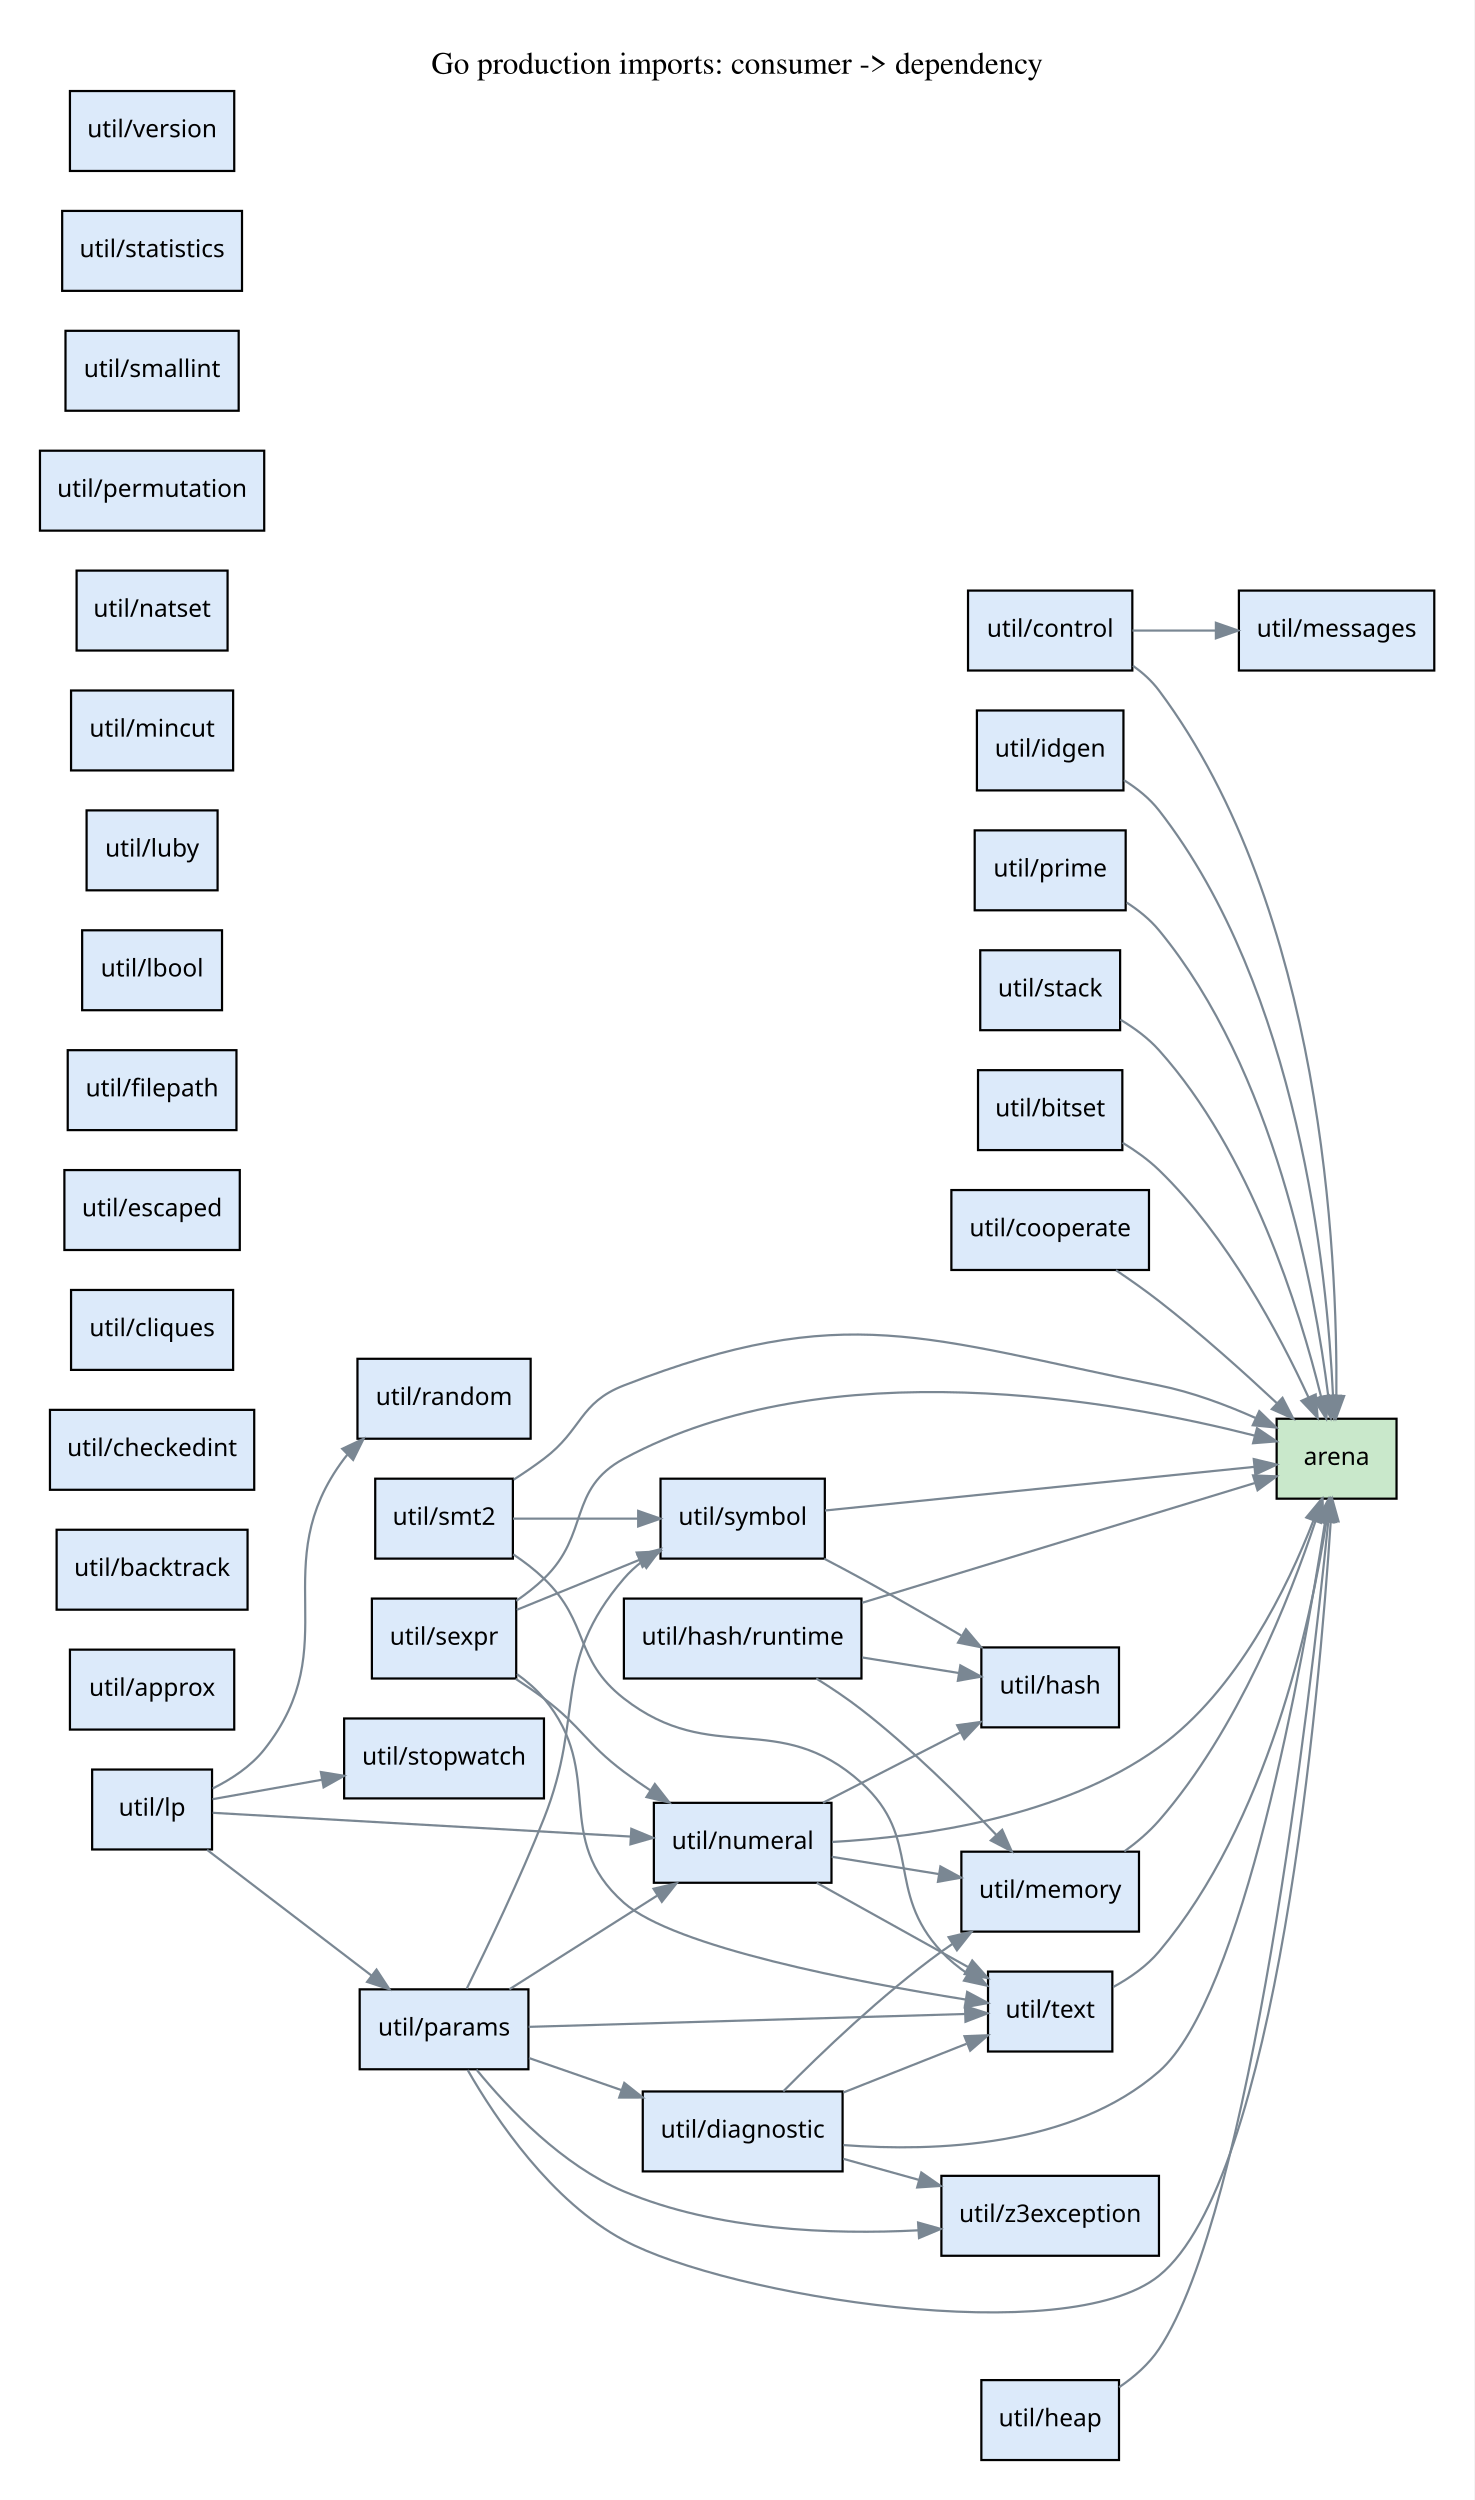
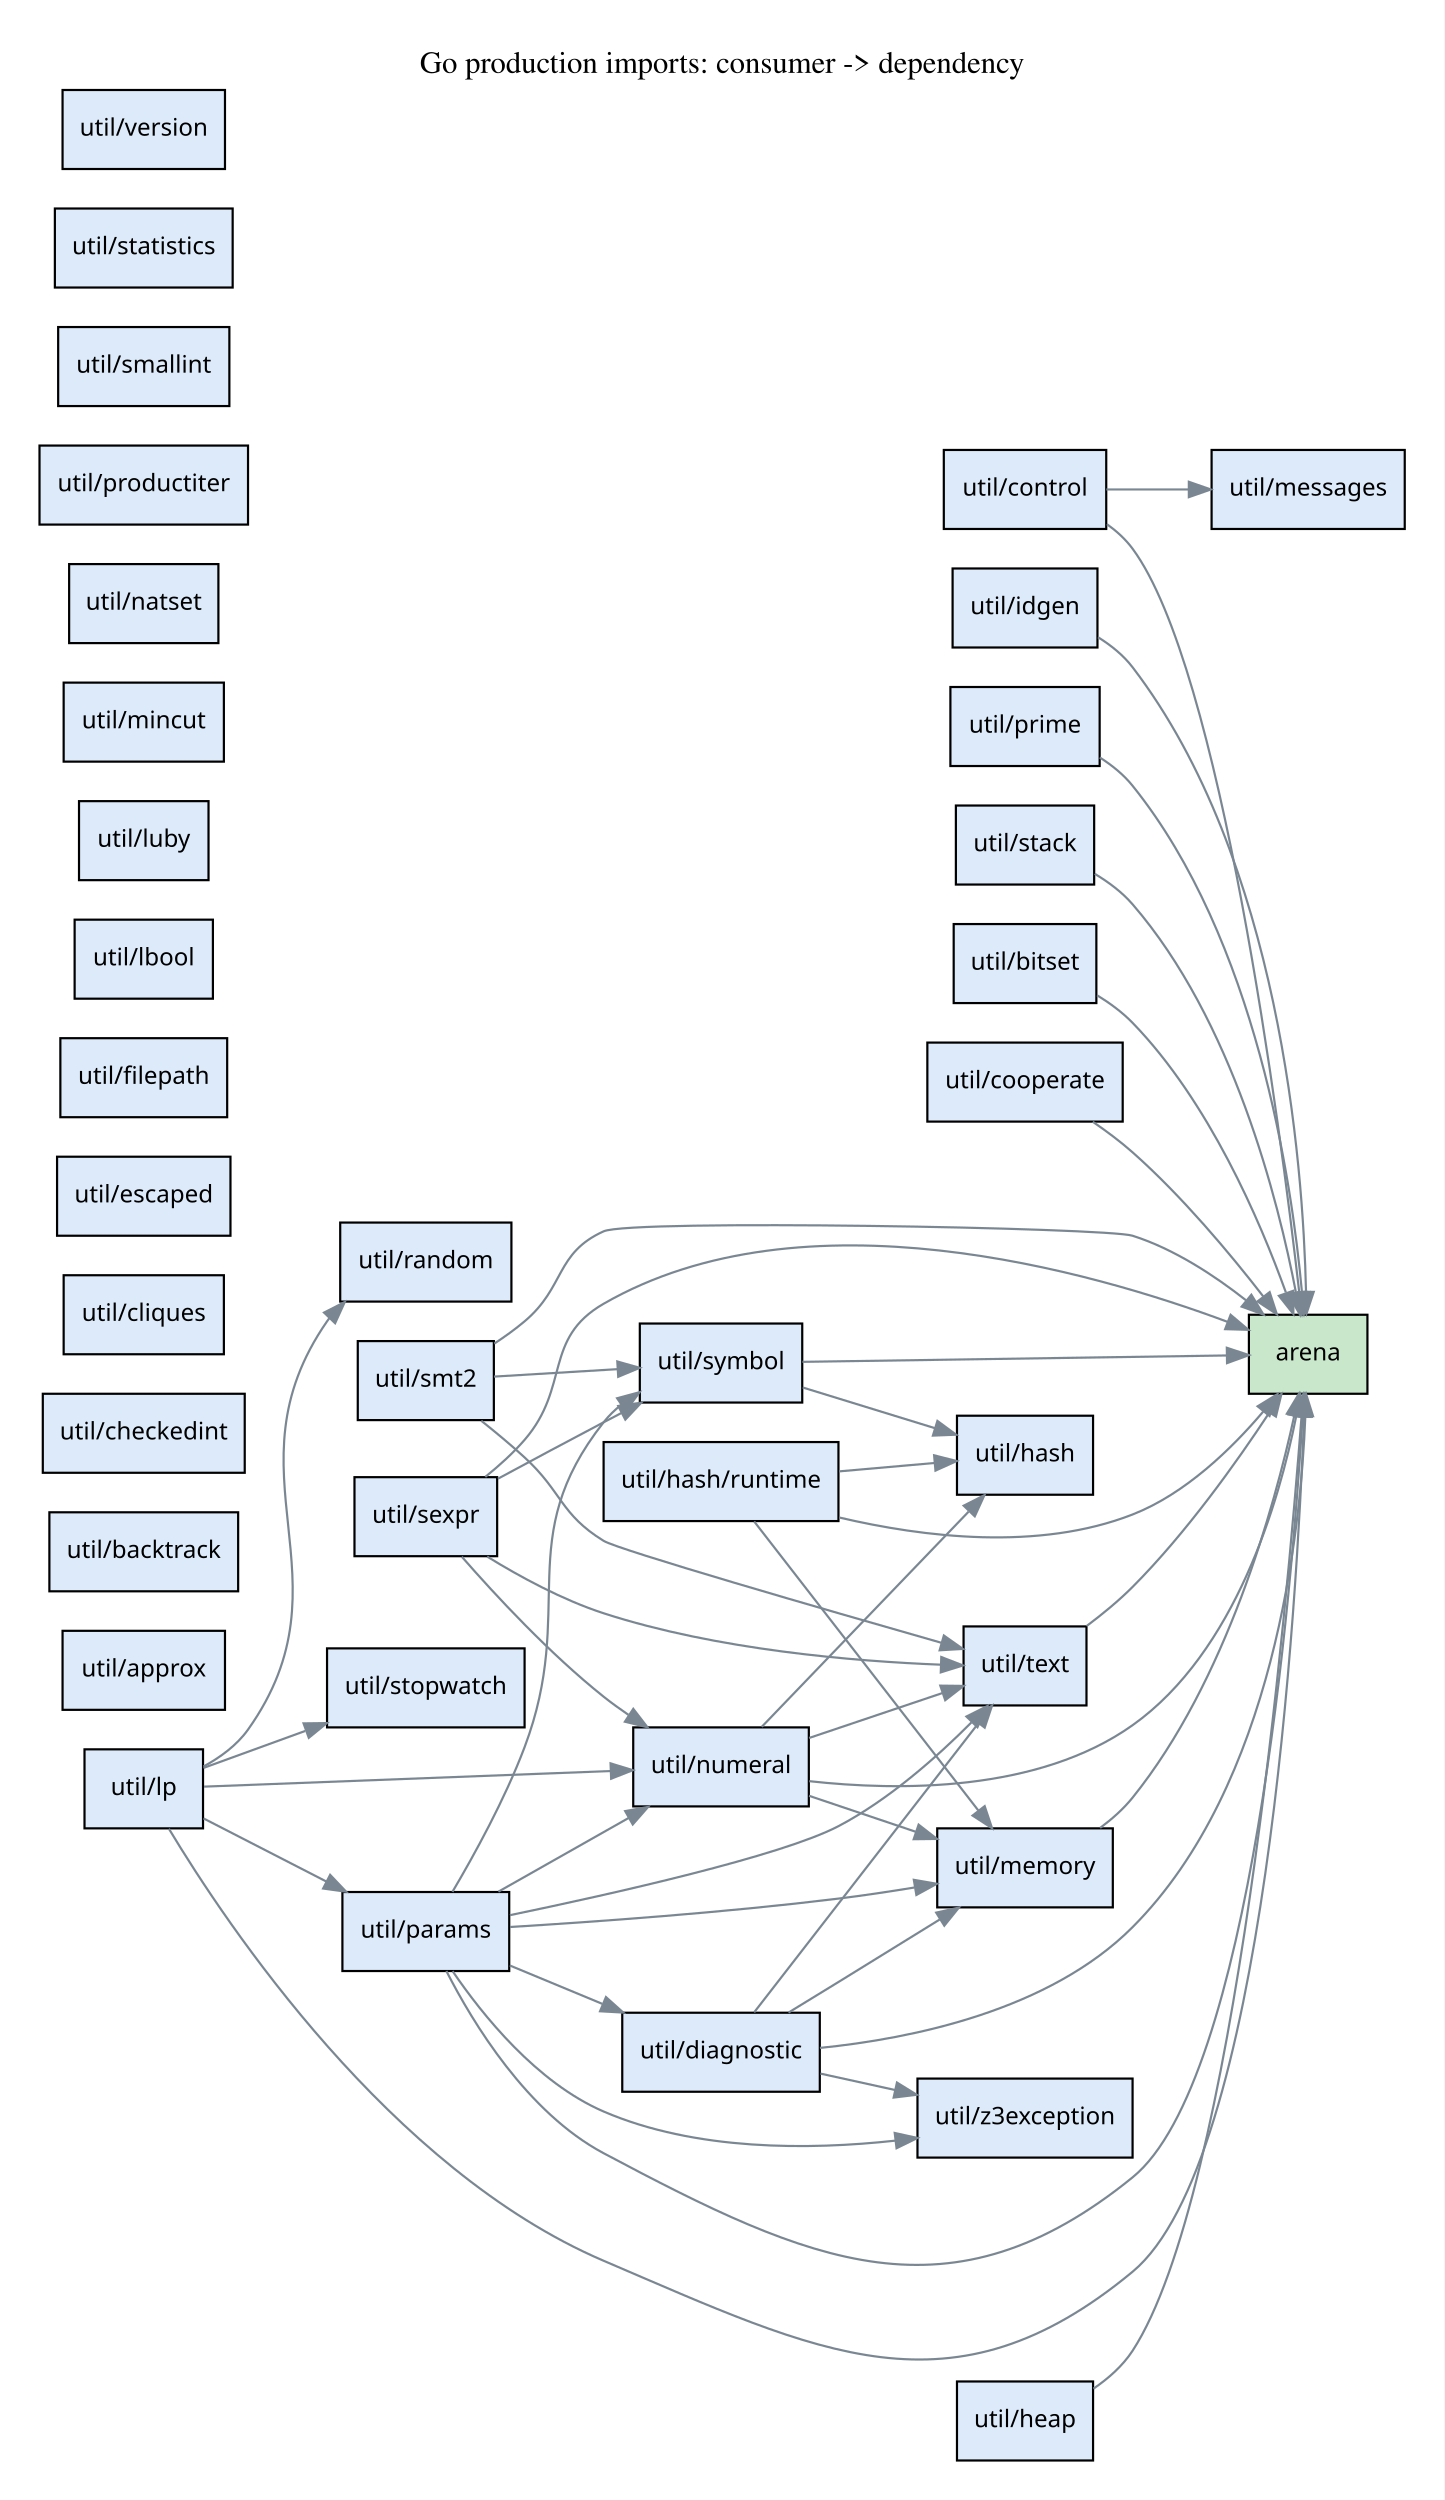
- <svg xmlns="http://www.w3.org/2000/svg" width="664pt" height="1126pt" viewBox="0.00 0.00 664.00 1126.00">
-   <g id="graph0" class="graph" transform="scale(1 1) rotate(0) translate(18 1108)">
-     <polygon fill="white" stroke="transparent" points="-18,18 -18,-1108 646,-1108 646,18 -18,18" />
-     <text text-anchor="middle" x="314" y="-1074.8" font-family="Times,serif" font-size="14.00">Go production imports: consumer -&gt; dependency</text>
+ <svg xmlns="http://www.w3.org/2000/svg" width="658pt" height="1139pt" viewBox="0.00 0.00 658.00 1139.00">
+   <g id="graph0" class="graph" transform="scale(1 1) rotate(0) translate(18 1121)">
+     <polygon fill="white" stroke="transparent" points="-18,18 -18,-1121 640,-1121 640,18 -18,18" />
+     <text text-anchor="middle" x="311" y="-1087.8" font-family="Times,serif" font-size="14.00">Go production imports: consumer -&gt; dependency</text>
    <g id="node1" class="node">
-       <polygon fill="#c9e8cb" stroke="black" points="611,-469 557,-469 557,-433 611,-433 611,-469" />
-       <text text-anchor="middle" x="584" y="-448.2" font-family="sans-serif" font-size="11.00">arena</text>
+       <polygon fill="#c9e8cb" stroke="black" points="605,-522 551,-522 551,-486 605,-486 605,-522" />
+       <text text-anchor="middle" x="578" y="-501.2" font-family="sans-serif" font-size="11.00">arena</text>
    </g>
    <g id="node2" class="node">
-       <polygon fill="#dceafa" stroke="black" points="87.5,-365 13.5,-365 13.5,-329 87.5,-329 87.5,-365" />
-       <text text-anchor="middle" x="50.5" y="-344.2" font-family="sans-serif" font-size="11.00">util/approx</text>
+       <polygon fill="#dceafa" stroke="black" points="84.5,-378 10.5,-378 10.5,-342 84.5,-342 84.5,-378" />
+       <text text-anchor="middle" x="47.5" y="-357.2" font-family="sans-serif" font-size="11.00">util/approx</text>
    </g>
    <g id="node3" class="node">
-       <polygon fill="#dceafa" stroke="black" points="93.5,-419 7.5,-419 7.5,-383 93.5,-383 93.5,-419" />
-       <text text-anchor="middle" x="50.5" y="-398.2" font-family="sans-serif" font-size="11.00">util/backtrack</text>
+       <polygon fill="#dceafa" stroke="black" points="90.5,-432 4.5,-432 4.5,-396 90.5,-396 90.5,-432" />
+       <text text-anchor="middle" x="47.5" y="-411.2" font-family="sans-serif" font-size="11.00">util/backtrack</text>
    </g>
    <g id="node4" class="node">
-       <polygon fill="#dceafa" stroke="black" points="487.5,-626 422.5,-626 422.5,-590 487.5,-590 487.5,-626" />
-       <text text-anchor="middle" x="455" y="-605.2" font-family="sans-serif" font-size="11.00">util/bitset</text>
+       <polygon fill="#dceafa" stroke="black" points="481.5,-700 416.5,-700 416.5,-664 481.5,-664 481.5,-700" />
+       <text text-anchor="middle" x="449" y="-679.2" font-family="sans-serif" font-size="11.00">util/bitset</text>
    </g>
    <g id="edge1" class="edge">
-       <path fill="none" stroke="#7a8793" d="M487.58,-593.32C493.42,-589.78 499.19,-585.65 504,-581 534.74,-551.28 558.2,-507.15 571.29,-478.73" />
-       <polygon fill="#7a8793" stroke="#7a8793" points="574.58,-479.94 575.48,-469.38 568.19,-477.07 574.58,-479.94" />
+       <path fill="none" stroke="#7a8793" d="M481.82,-667.56C487.64,-664 493.34,-659.8 498,-655 532.76,-619.17 556.02,-564.97 567.84,-532.18" />
+       <polygon fill="#7a8793" stroke="#7a8793" points="571.28,-532.94 571.27,-522.34 564.67,-530.63 571.28,-532.94" />
    </g>
    <g id="node5" class="node">
-       <polygon fill="#dceafa" stroke="black" points="96.5,-473 4.5,-473 4.5,-437 96.5,-437 96.5,-473" />
-       <text text-anchor="middle" x="50.5" y="-452.2" font-family="sans-serif" font-size="11.00">util/checkedint</text>
+       <polygon fill="#dceafa" stroke="black" points="93.5,-486 1.5,-486 1.5,-450 93.5,-450 93.5,-486" />
+       <text text-anchor="middle" x="47.5" y="-465.2" font-family="sans-serif" font-size="11.00">util/checkedint</text>
    </g>
    <g id="node6" class="node">
-       <polygon fill="#dceafa" stroke="black" points="87,-527 14,-527 14,-491 87,-491 87,-527" />
-       <text text-anchor="middle" x="50.5" y="-506.2" font-family="sans-serif" font-size="11.00">util/cliques</text>
+       <polygon fill="#dceafa" stroke="black" points="84,-540 11,-540 11,-504 84,-504 84,-540" />
+       <text text-anchor="middle" x="47.5" y="-519.2" font-family="sans-serif" font-size="11.00">util/cliques</text>
    </g>
    <g id="node7" class="node">
-       <polygon fill="#dceafa" stroke="black" points="492,-842 418,-842 418,-806 492,-806 492,-842" />
-       <text text-anchor="middle" x="455" y="-821.2" font-family="sans-serif" font-size="11.00">util/control</text>
+       <polygon fill="#dceafa" stroke="black" points="486,-916 412,-916 412,-880 486,-880 486,-916" />
+       <text text-anchor="middle" x="449" y="-895.2" font-family="sans-serif" font-size="11.00">util/control</text>
    </g>
    <g id="edge2" class="edge">
-       <path fill="none" stroke="#7a8793" d="M492.25,-808.17C496.7,-805 500.8,-801.29 504,-797 577.71,-698.3 584.47,-542.72 583.9,-479.32" />
-       <polygon fill="#7a8793" stroke="#7a8793" points="587.4,-479.21 583.74,-469.26 580.4,-479.32 587.4,-479.21" />
+       <path fill="none" stroke="#7a8793" d="M486.3,-882.2C490.74,-879.03 494.82,-875.31 498,-871 538.18,-816.5 565.18,-608.7 573.92,-532.35" />
+       <polygon fill="#7a8793" stroke="#7a8793" points="577.44,-532.41 575.08,-522.08 570.48,-531.62 577.44,-532.41" />
    </g>
    <g id="node8" class="node">
-       <polygon fill="#dceafa" stroke="black" points="628,-842 540,-842 540,-806 628,-806 628,-842" />
-       <text text-anchor="middle" x="584" y="-821.2" font-family="sans-serif" font-size="11.00">util/messages</text>
+       <polygon fill="#dceafa" stroke="black" points="622,-916 534,-916 534,-880 622,-880 622,-916" />
+       <text text-anchor="middle" x="578" y="-895.2" font-family="sans-serif" font-size="11.00">util/messages</text>
    </g>
    <g id="edge3" class="edge">
-       <path fill="none" stroke="#7a8793" d="M492.05,-824C503.74,-824 516.97,-824 529.64,-824" />
-       <polygon fill="#7a8793" stroke="#7a8793" points="529.64,-827.5 539.64,-824 529.64,-820.5 529.64,-827.5" />
+       <path fill="none" stroke="#7a8793" d="M486.05,-898C497.74,-898 510.97,-898 523.64,-898" />
+       <polygon fill="#7a8793" stroke="#7a8793" points="523.64,-901.5 533.64,-898 523.64,-894.5 523.64,-901.5" />
    </g>
    <g id="node9" class="node">
-       <polygon fill="#dceafa" stroke="black" points="499.5,-572 410.5,-572 410.5,-536 499.5,-536 499.5,-572" />
-       <text text-anchor="middle" x="455" y="-551.2" font-family="sans-serif" font-size="11.00">util/cooperate</text>
+       <polygon fill="#dceafa" stroke="black" points="493.5,-646 404.5,-646 404.5,-610 493.5,-610 493.5,-646" />
+       <text text-anchor="middle" x="449" y="-625.2" font-family="sans-serif" font-size="11.00">util/cooperate</text>
    </g>
    <g id="edge4" class="edge">
-       <path fill="none" stroke="#7a8793" d="M484.65,-535.88C491.14,-531.51 497.91,-526.73 504,-522 522.48,-507.65 542.05,-490.09 557.09,-476.02" />
-       <polygon fill="#7a8793" stroke="#7a8793" points="559.64,-478.42 564.51,-469.01 554.83,-473.33 559.64,-478.42" />
+       <path fill="none" stroke="#7a8793" d="M479.87,-609.92C486.1,-605.66 492.45,-600.91 498,-596 520.52,-576.06 542.51,-549.73 557.54,-530.34" />
+       <polygon fill="#7a8793" stroke="#7a8793" points="560.45,-532.31 563.74,-522.24 554.89,-528.06 560.45,-532.31" />
    </g>
    <g id="node10" class="node">
-       <polygon fill="#dceafa" stroke="black" points="361.5,-166 271.5,-166 271.5,-130 361.5,-130 361.5,-166" />
-       <text text-anchor="middle" x="316.5" y="-145.2" font-family="sans-serif" font-size="11.00">util/diagnostic</text>
+       <polygon fill="#dceafa" stroke="black" points="355.5,-204 265.5,-204 265.5,-168 355.5,-168 355.5,-204" />
+       <text text-anchor="middle" x="310.5" y="-183.2" font-family="sans-serif" font-size="11.00">util/diagnostic</text>
    </g>
    <g id="edge5" class="edge">
-       <path fill="none" stroke="#7a8793" d="M361.85,-141.86C403.54,-138.7 465.19,-141.1 504,-175 541.7,-207.93 568.88,-359.12 578.83,-422.7" />
-       <polygon fill="#7a8793" stroke="#7a8793" points="575.41,-423.47 580.39,-432.82 582.33,-422.4 575.41,-423.47" />
+       <path fill="none" stroke="#7a8793" d="M355.56,-187.97C397.64,-192.21 460.11,-205 498,-243 562.43,-307.6 574.62,-422.86 576.72,-475.89" />
+       <polygon fill="#7a8793" stroke="#7a8793" points="573.22,-476.03 577.02,-485.92 580.21,-475.82 573.22,-476.03" />
    </g>
    <g id="node11" class="node">
-       <polygon fill="#dceafa" stroke="black" points="495,-274 415,-274 415,-238 495,-238 495,-274" />
-       <text text-anchor="middle" x="455" y="-253.2" font-family="sans-serif" font-size="11.00">util/memory</text>
+       <polygon fill="#dceafa" stroke="black" points="489,-288 409,-288 409,-252 489,-252 489,-288" />
+       <text text-anchor="middle" x="449" y="-267.2" font-family="sans-serif" font-size="11.00">util/memory</text>
    </g>
    <g id="edge6" class="edge">
-       <path fill="none" stroke="#7a8793" d="M334.76,-166.04C351.88,-183.37 379.35,-209.7 406,-229 407.6,-230.16 409.25,-231.3 410.94,-232.43" />
-       <polygon fill="#7a8793" stroke="#7a8793" points="409.25,-235.51 419.57,-237.91 413,-229.6 409.25,-235.51" />
+       <path fill="none" stroke="#7a8793" d="M341.23,-204.07C348.67,-208.61 356.63,-213.47 364,-218 379.13,-227.29 395.76,-237.57 410.2,-246.52" />
+       <polygon fill="#7a8793" stroke="#7a8793" points="408.53,-249.61 418.87,-251.9 412.22,-243.66 408.53,-249.61" />
    </g>
    <g id="node12" class="node">
-       <polygon fill="#dceafa" stroke="black" points="483,-220 427,-220 427,-184 483,-184 483,-220" />
-       <text text-anchor="middle" x="455" y="-199.2" font-family="sans-serif" font-size="11.00">util/text</text>
+       <polygon fill="#dceafa" stroke="black" points="477,-380 421,-380 421,-344 477,-344 477,-380" />
+       <text text-anchor="middle" x="449" y="-359.2" font-family="sans-serif" font-size="11.00">util/text</text>
    </g>
    <g id="edge7" class="edge">
-       <path fill="none" stroke="#7a8793" d="M361.82,-165.53C379.78,-172.64 400.27,-180.74 417.37,-187.51" />
-       <polygon fill="#7a8793" stroke="#7a8793" points="416.41,-190.89 426.99,-191.32 418.98,-184.38 416.41,-190.89" />
+       <path fill="none" stroke="#7a8793" d="M325.59,-204.17C349.87,-235.48 399.67,-299.68 427.69,-335.81" />
+       <polygon fill="#7a8793" stroke="#7a8793" points="425.09,-338.17 433.98,-343.93 430.62,-333.88 425.09,-338.17" />
    </g>
    <g id="node13" class="node">
-       <polygon fill="#dceafa" stroke="black" points="504,-128 406,-128 406,-92 504,-92 504,-128" />
-       <text text-anchor="middle" x="455" y="-107.2" font-family="sans-serif" font-size="11.00">util/z3exception</text>
+       <polygon fill="#dceafa" stroke="black" points="498,-174 400,-174 400,-138 498,-138 498,-174" />
+       <text text-anchor="middle" x="449" y="-153.2" font-family="sans-serif" font-size="11.00">util/z3exception</text>
    </g>
    <g id="edge8" class="edge">
-       <path fill="none" stroke="#7a8793" d="M361.82,-135.66C372.66,-132.65 384.41,-129.37 395.79,-126.2" />
-       <polygon fill="#7a8793" stroke="#7a8793" points="396.97,-129.51 405.66,-123.46 395.09,-122.77 396.97,-129.51" />
+       <path fill="none" stroke="#7a8793" d="M355.82,-176.26C366.66,-173.88 378.41,-171.29 389.79,-168.79" />
+       <polygon fill="#7a8793" stroke="#7a8793" points="390.65,-172.19 399.66,-166.62 389.14,-165.35 390.65,-172.19" />
+     </g>
+     <g id="edge19" class="edge">
+       <path fill="none" stroke="#7a8793" d="M483.22,-288.21C488.66,-292.23 493.85,-296.85 498,-302 540.79,-355.16 562.59,-434.28 571.67,-475.97" />
+       <polygon fill="#7a8793" stroke="#7a8793" points="568.29,-476.89 573.76,-485.97 575.14,-475.46 568.29,-476.89" />
+     </g>
+     <g id="edge42" class="edge">
+       <path fill="none" stroke="#7a8793" d="M477.02,-380.15C484.18,-385.51 491.68,-391.66 498,-398 522.46,-422.54 545.55,-455 560.37,-477.5" />
+       <polygon fill="#7a8793" stroke="#7a8793" points="557.44,-479.41 565.82,-485.89 563.31,-475.6 557.44,-479.41" />
+     </g>
+     <g id="node14" class="node">
+       <polygon fill="#dceafa" stroke="black" points="87,-594 8,-594 8,-558 87,-558 87,-594" />
+       <text text-anchor="middle" x="47.5" y="-573.2" font-family="sans-serif" font-size="11.00">util/escaped</text>
+     </g>
+     <g id="node15" class="node">
+       <polygon fill="#dceafa" stroke="black" points="85.5,-648 9.5,-648 9.5,-612 85.5,-612 85.5,-648" />
+       <text text-anchor="middle" x="47.5" y="-627.2" font-family="sans-serif" font-size="11.00">util/filepath</text>
+     </g>
+     <g id="node16" class="node">
+       <polygon fill="#dceafa" stroke="black" points="480,-476 418,-476 418,-440 480,-440 480,-476" />
+       <text text-anchor="middle" x="449" y="-455.2" font-family="sans-serif" font-size="11.00">util/hash</text>
+     </g>
+     <g id="node17" class="node">
+       <polygon fill="#dceafa" stroke="black" points="364,-464 257,-464 257,-428 364,-428 364,-464" />
+       <text text-anchor="middle" x="310.5" y="-443.2" font-family="sans-serif" font-size="11.00">util/hash/runtime</text>
+     </g>
+     <g id="edge9" class="edge">
+       <path fill="none" stroke="#7a8793" d="M364.36,-429.63C402.73,-420.6 455.2,-414.25 498,-431 522.06,-440.41 543.19,-460.98 557.53,-477.89" />
+       <polygon fill="#7a8793" stroke="#7a8793" points="554.97,-480.29 564,-485.83 560.4,-475.87 554.97,-480.29" />
+     </g>
+     <g id="edge11" class="edge">
+       <path fill="none" stroke="#7a8793" d="M325.59,-427.83C349.87,-396.52 399.67,-332.32 427.69,-296.19" />
+       <polygon fill="#7a8793" stroke="#7a8793" points="430.62,-298.12 433.98,-288.07 425.09,-293.83 430.62,-298.12" />
+     </g>
+     <g id="edge10" class="edge">
+       <path fill="none" stroke="#7a8793" d="M364.27,-450.64C378.74,-451.91 394.19,-453.27 407.82,-454.47" />
+       <polygon fill="#7a8793" stroke="#7a8793" points="407.58,-457.96 417.85,-455.35 408.2,-450.99 407.58,-457.96" />
+     </g>
+     <g id="node18" class="node">
+       <polygon fill="#dceafa" stroke="black" points="480,-36 418,-36 418,0 480,0 480,-36" />
+       <text text-anchor="middle" x="449" y="-15.2" font-family="sans-serif" font-size="11.00">util/heap</text>
+     </g>
+     <g id="edge12" class="edge">
+       <path fill="none" stroke="#7a8793" d="M480.17,-32.72C486.98,-37.36 493.52,-43.12 498,-50 544.49,-121.34 568.29,-387.95 574.99,-475.76" />
+       <polygon fill="#7a8793" stroke="#7a8793" points="571.5,-476.07 575.74,-485.79 578.48,-475.55 571.5,-476.07" />
+     </g>
+     <g id="node19" class="node">
+       <polygon fill="#dceafa" stroke="black" points="482,-862 416,-862 416,-826 482,-826 482,-862" />
+       <text text-anchor="middle" x="449" y="-841.2" font-family="sans-serif" font-size="11.00">util/idgen</text>
+     </g>
+     <g id="edge13" class="edge">
+       <path fill="none" stroke="#7a8793" d="M482.26,-830.68C488.19,-827 493.82,-822.47 498,-817 564.98,-729.4 575.67,-591.57 577.03,-532.46" />
+       <polygon fill="#7a8793" stroke="#7a8793" points="580.53,-532.42 577.18,-522.37 573.53,-532.31 580.53,-532.42" />
+     </g>
+     <g id="node20" class="node">
+       <polygon fill="#dceafa" stroke="black" points="79,-702 16,-702 16,-666 79,-666 79,-702" />
+       <text text-anchor="middle" x="47.5" y="-681.2" font-family="sans-serif" font-size="11.00">util/lbool</text>
+     </g>
+     <g id="node21" class="node">
+       <polygon fill="#dceafa" stroke="black" points="74.5,-324 20.5,-324 20.5,-288 74.5,-288 74.5,-324" />
+       <text text-anchor="middle" x="47.5" y="-303.2" font-family="sans-serif" font-size="11.00">util/lp</text>
+     </g>
+     <g id="edge14" class="edge">
+       <path fill="none" stroke="#7a8793" d="M58.94,-287.83C85.35,-243.92 159.71,-132.61 257,-91 355.5,-48.87 415.51,-17.64 498,-86 558.26,-135.94 572.89,-389.68 576.14,-475.55" />
+       <polygon fill="#7a8793" stroke="#7a8793" points="572.64,-475.75 576.5,-485.62 579.64,-475.5 572.64,-475.75" />
+     </g>
+     <g id="node22" class="node">
+       <polygon fill="#dceafa" stroke="black" points="350.5,-334 270.5,-334 270.5,-298 350.5,-298 350.5,-334" />
+       <text text-anchor="middle" x="310.5" y="-313.2" font-family="sans-serif" font-size="11.00">util/numeral</text>
+     </g>
+     <g id="edge15" class="edge">
+       <path fill="none" stroke="#7a8793" d="M74.96,-307.01C118.31,-308.67 205.1,-312 260.08,-314.11" />
+       <polygon fill="#7a8793" stroke="#7a8793" points="260.17,-317.61 270.3,-314.5 260.44,-310.62 260.17,-317.61" />
+     </g>
+     <g id="node23" class="node">
+       <polygon fill="#dceafa" stroke="black" points="214,-259 138,-259 138,-223 214,-223 214,-259" />
+       <text text-anchor="middle" x="176" y="-238.2" font-family="sans-serif" font-size="11.00">util/params</text>
+     </g>
+     <g id="edge16" class="edge">
+       <path fill="none" stroke="#7a8793" d="M74.71,-292.53C90.88,-284.22 112.04,-273.35 130.75,-263.74" />
+       <polygon fill="#7a8793" stroke="#7a8793" points="132.41,-266.82 139.7,-259.14 129.21,-260.59 132.41,-266.82" />
+     </g>
+     <g id="node24" class="node">
+       <polygon fill="#dceafa" stroke="black" points="215,-564 137,-564 137,-528 215,-528 215,-564" />
+       <text text-anchor="middle" x="176" y="-543.2" font-family="sans-serif" font-size="11.00">util/random</text>
+     </g>
+     <g id="edge17" class="edge">
+       <path fill="none" stroke="#7a8793" d="M74.69,-316.16C82.3,-320.31 89.92,-325.85 95,-333 143.78,-401.63 83.05,-449.78 131,-519 131.35,-519.51 131.71,-520.01 132.09,-520.5" />
+       <polygon fill="#7a8793" stroke="#7a8793" points="129.63,-522.99 139.07,-527.79 134.68,-518.14 129.63,-522.99" />
+     </g>
+     <g id="node25" class="node">
+       <polygon fill="#dceafa" stroke="black" points="221,-370 131,-370 131,-334 221,-334 221,-370" />
+       <text text-anchor="middle" x="176" y="-349.2" font-family="sans-serif" font-size="11.00">util/stopwatch</text>
    </g>
    <g id="edge18" class="edge">
-       <path fill="none" stroke="#7a8793" d="M488.4,-274.12C494.04,-278.2 499.52,-282.87 504,-288 539.49,-328.71 562.92,-388.15 574.49,-422.88" />
-       <polygon fill="#7a8793" stroke="#7a8793" points="571.3,-424.37 577.7,-432.81 577.96,-422.22 571.3,-424.37" />
+       <path fill="none" stroke="#7a8793" d="M74.71,-315.53C88.14,-320.41 105,-326.54 121.04,-332.38" />
+       <polygon fill="#7a8793" stroke="#7a8793" points="120.3,-335.83 130.89,-335.96 122.69,-329.25 120.3,-335.83" />
+     </g>
+     <g id="edge20" class="edge">
+       <path fill="none" stroke="#7a8793" d="M350.71,-309.5C391.36,-304.98 454.88,-304.38 498,-335 544.95,-368.34 564.79,-436.88 572.53,-475.65" />
+       <polygon fill="#7a8793" stroke="#7a8793" points="569.14,-476.55 574.41,-485.74 576.02,-475.27 569.14,-476.55" />
+     </g>
+     <g id="edge22" class="edge">
+       <path fill="none" stroke="#7a8793" d="M350.62,-302.82C365.75,-297.72 383.24,-291.82 399.19,-286.45" />
+       <polygon fill="#7a8793" stroke="#7a8793" points="400.52,-289.69 408.88,-283.18 398.28,-283.06 400.52,-289.69" />
+     </g>
+     <g id="edge23" class="edge">
+       <path fill="none" stroke="#7a8793" d="M350.62,-329.18C369.71,-335.62 392.56,-343.32 411.32,-349.64" />
+       <polygon fill="#7a8793" stroke="#7a8793" points="410.4,-353.02 421,-352.9 412.64,-346.39 410.4,-353.02" />
+     </g>
+     <g id="edge21" class="edge">
+       <path fill="none" stroke="#7a8793" d="M329.07,-334.27C353.02,-359.2 396.07,-403.98 423.28,-432.28" />
+       <polygon fill="#7a8793" stroke="#7a8793" points="421.05,-435.01 430.5,-439.8 426.1,-430.16 421.05,-435.01" />
+     </g>
+     <g id="edge24" class="edge">
+       <path fill="none" stroke="#7a8793" d="M185.37,-222.99C197.46,-199.29 222.24,-158.49 257,-140 351.66,-89.65 414.73,-61.45 498,-129 552.04,-172.84 570.51,-395.37 575.46,-475.34" />
+       <polygon fill="#7a8793" stroke="#7a8793" points="571.99,-475.87 576.07,-485.64 578.97,-475.45 571.99,-475.87" />
+     </g>
+     <g id="edge25" class="edge">
+       <path fill="none" stroke="#7a8793" d="M214.26,-225.53C227.32,-220.11 242.25,-213.91 256.36,-208.06" />
+       <polygon fill="#7a8793" stroke="#7a8793" points="258.07,-211.14 265.96,-204.07 255.38,-204.67 258.07,-211.14" />
+     </g>
+     <g id="edge26" class="edge">
+       <path fill="none" stroke="#7a8793" d="M214.35,-243.06C252.16,-245.36 312.28,-249.63 364,-256 375.23,-257.38 387.26,-259.19 398.6,-261.05" />
+       <polygon fill="#7a8793" stroke="#7a8793" points="398.34,-264.55 408.79,-262.75 399.5,-257.65 398.34,-264.55" />
+     </g>
+     <g id="edge29" class="edge">
+       <path fill="none" stroke="#7a8793" d="M214.32,-248.45C261.07,-258.14 338.18,-275.45 364,-289 386.93,-301.04 408.88,-320.49 424.59,-336.28" />
+       <polygon fill="#7a8793" stroke="#7a8793" points="422.3,-338.95 431.78,-343.7 427.33,-334.08 422.3,-338.95" />
+     </g>
+     <g id="edge30" class="edge">
+       <path fill="none" stroke="#7a8793" d="M188.22,-222.92C201.75,-203.03 226.5,-172.14 257,-159 298.8,-140.99 350.67,-141.43 389.81,-145.71" />
+       <polygon fill="#7a8793" stroke="#7a8793" points="389.63,-149.22 399.98,-146.94 390.47,-142.27 389.63,-149.22" />
+     </g>
+     <g id="edge27" class="edge">
+       <path fill="none" stroke="#7a8793" d="M209.07,-259.16C226.93,-269.26 249.34,-281.95 268.46,-292.77" />
+       <polygon fill="#7a8793" stroke="#7a8793" points="266.83,-295.87 277.26,-297.75 270.28,-289.78 266.83,-295.87" />
+     </g>
+     <g id="node29" class="node">
+       <polygon fill="#dceafa" stroke="black" points="347.5,-518 273.5,-518 273.5,-482 347.5,-482 347.5,-518" />
+       <text text-anchor="middle" x="310.5" y="-497.2" font-family="sans-serif" font-size="11.00">util/symbol</text>
+     </g>
+     <g id="edge28" class="edge">
+       <path fill="none" stroke="#7a8793" d="M188.13,-259.08C197.95,-275.7 212.06,-301.28 221,-325 244.88,-388.34 215.11,-419.82 257,-473 259.32,-475.95 262.06,-478.61 265.04,-481" />
+       <polygon fill="#7a8793" stroke="#7a8793" points="263.16,-483.96 273.39,-486.72 267.12,-478.18 263.16,-483.96" />
+     </g>
+     <g id="node26" class="node">
+       <polygon fill="#dceafa" stroke="black" points="77,-756 18,-756 18,-720 77,-720 77,-756" />
+       <text text-anchor="middle" x="47.5" y="-735.2" font-family="sans-serif" font-size="11.00">util/luby</text>
+     </g>
+     <g id="node27" class="node">
+       <polygon fill="#dceafa" stroke="black" points="84,-810 11,-810 11,-774 84,-774 84,-810" />
+       <text text-anchor="middle" x="47.5" y="-789.2" font-family="sans-serif" font-size="11.00">util/mincut</text>
+     </g>
+     <g id="node28" class="node">
+       <polygon fill="#dceafa" stroke="black" points="81.5,-864 13.5,-864 13.5,-828 81.5,-828 81.5,-864" />
+       <text text-anchor="middle" x="47.5" y="-843.2" font-family="sans-serif" font-size="11.00">util/natset</text>
    </g>
    <g id="edge40" class="edge">
-       <path fill="none" stroke="#7a8793" d="M483.38,-213.03C490.88,-217.13 498.46,-222.42 504,-229 552.81,-286.93 572.34,-377.19 579.41,-422.71" />
-       <polygon fill="#7a8793" stroke="#7a8793" points="575.97,-423.37 580.88,-432.76 582.9,-422.36 575.97,-423.37" />
-     </g>
-     <g id="node14" class="node">
-       <polygon fill="#dceafa" stroke="black" points="90,-581 11,-581 11,-545 90,-545 90,-581" />
-       <text text-anchor="middle" x="50.5" y="-560.2" font-family="sans-serif" font-size="11.00">util/escaped</text>
-     </g>
-     <g id="node15" class="node">
-       <polygon fill="#dceafa" stroke="black" points="88.5,-635 12.5,-635 12.5,-599 88.5,-599 88.5,-635" />
-       <text text-anchor="middle" x="50.5" y="-614.2" font-family="sans-serif" font-size="11.00">util/filepath</text>
-     </g>
-     <g id="node16" class="node">
-       <polygon fill="#dceafa" stroke="black" points="486,-366 424,-366 424,-330 486,-330 486,-366" />
-       <text text-anchor="middle" x="455" y="-345.2" font-family="sans-serif" font-size="11.00">util/hash</text>
-     </g>
-     <g id="node17" class="node">
-       <polygon fill="#dceafa" stroke="black" points="370,-388 263,-388 263,-352 370,-352 370,-388" />
-       <text text-anchor="middle" x="316.5" y="-367.2" font-family="sans-serif" font-size="11.00">util/hash/runtime</text>
-     </g>
-     <g id="edge9" class="edge">
-       <path fill="none" stroke="#7a8793" d="M370.27,-386.1C422.71,-402.1 501.7,-426.2 547.22,-440.08" />
-       <polygon fill="#7a8793" stroke="#7a8793" points="546.36,-443.48 556.95,-443.05 548.41,-436.79 546.36,-443.48" />
-     </g>
-     <g id="edge11" class="edge">
-       <path fill="none" stroke="#7a8793" d="M349.64,-352C356.55,-347.69 363.68,-342.91 370,-338 392.05,-320.87 414.56,-298.59 430.72,-281.57" />
-       <polygon fill="#7a8793" stroke="#7a8793" points="433.38,-283.85 437.68,-274.17 428.28,-279.06 433.38,-283.85" />
-     </g>
-     <g id="edge10" class="edge">
-       <path fill="none" stroke="#7a8793" d="M370.27,-361.49C384.74,-359.16 400.19,-356.67 413.82,-354.48" />
-       <polygon fill="#7a8793" stroke="#7a8793" points="414.54,-357.91 423.85,-352.86 413.42,-350.99 414.54,-357.91" />
-     </g>
-     <g id="node18" class="node">
-       <polygon fill="#dceafa" stroke="black" points="486,-36 424,-36 424,0 486,0 486,-36" />
-       <text text-anchor="middle" x="455" y="-15.2" font-family="sans-serif" font-size="11.00">util/heap</text>
-     </g>
-     <g id="edge12" class="edge">
-       <path fill="none" stroke="#7a8793" d="M486.06,-32.79C492.88,-37.43 499.44,-43.17 504,-50 545.3,-111.86 571.94,-341.32 580.23,-422.4" />
-       <polygon fill="#7a8793" stroke="#7a8793" points="576.79,-423.22 581.28,-432.82 583.76,-422.52 576.79,-423.22" />
-     </g>
-     <g id="node19" class="node">
-       <polygon fill="#dceafa" stroke="black" points="488,-788 422,-788 422,-752 488,-752 488,-788" />
-       <text text-anchor="middle" x="455" y="-767.2" font-family="sans-serif" font-size="11.00">util/idgen</text>
-     </g>
-     <g id="edge13" class="edge">
-       <path fill="none" stroke="#7a8793" d="M488.19,-756.63C494.13,-752.95 499.77,-748.43 504,-743 566.74,-662.38 579.75,-535.67 582.38,-479.48" />
-       <polygon fill="#7a8793" stroke="#7a8793" points="585.88,-479.34 582.77,-469.21 578.89,-479.07 585.88,-479.34" />
-     </g>
-     <g id="node20" class="node">
-       <polygon fill="#dceafa" stroke="black" points="82,-689 19,-689 19,-653 82,-653 82,-689" />
-       <text text-anchor="middle" x="50.5" y="-668.2" font-family="sans-serif" font-size="11.00">util/lbool</text>
-     </g>
-     <g id="node21" class="node">
-       <polygon fill="#dceafa" stroke="black" points="77.5,-311 23.5,-311 23.5,-275 77.5,-275 77.5,-311" />
-       <text text-anchor="middle" x="50.5" y="-290.2" font-family="sans-serif" font-size="11.00">util/lp</text>
-     </g>
-     <g id="node22" class="node">
-       <polygon fill="#dceafa" stroke="black" points="356.5,-296 276.5,-296 276.5,-260 356.5,-260 356.5,-296" />
-       <text text-anchor="middle" x="316.5" y="-275.2" font-family="sans-serif" font-size="11.00">util/numeral</text>
-     </g>
-     <g id="edge14" class="edge">
-       <path fill="none" stroke="#7a8793" d="M77.78,-291.51C121.61,-289.02 210.33,-283.98 266.12,-280.81" />
-       <polygon fill="#7a8793" stroke="#7a8793" points="266.35,-284.3 276.13,-280.24 265.95,-277.31 266.35,-284.3" />
-     </g>
-     <g id="node23" class="node">
-       <polygon fill="#dceafa" stroke="black" points="220,-212 144,-212 144,-176 220,-176 220,-212" />
-       <text text-anchor="middle" x="182" y="-191.2" font-family="sans-serif" font-size="11.00">util/params</text>
-     </g>
-     <g id="edge15" class="edge">
-       <path fill="none" stroke="#7a8793" d="M75.25,-274.84C96.06,-258.93 126.47,-235.69 149.34,-218.2" />
-       <polygon fill="#7a8793" stroke="#7a8793" points="151.58,-220.9 157.4,-212.04 147.33,-215.34 151.58,-220.9" />
-     </g>
-     <g id="node24" class="node">
-       <polygon fill="#dceafa" stroke="black" points="221,-496 143,-496 143,-460 221,-460 221,-496" />
-       <text text-anchor="middle" x="182" y="-475.2" font-family="sans-serif" font-size="11.00">util/random</text>
-     </g>
-     <g id="edge16" class="edge">
-       <path fill="none" stroke="#7a8793" d="M77.73,-302.44C86.22,-306.64 94.98,-312.4 101,-320 138.49,-367.33 100.73,-402.72 137,-451 137.46,-451.62 137.95,-452.23 138.45,-452.82" />
-       <polygon fill="#7a8793" stroke="#7a8793" points="136.15,-455.47 145.75,-459.96 141.04,-450.46 136.15,-455.47" />
-     </g>
-     <g id="node25" class="node">
-       <polygon fill="#dceafa" stroke="black" points="227,-334 137,-334 137,-298 227,-298 227,-334" />
-       <text text-anchor="middle" x="182" y="-313.2" font-family="sans-serif" font-size="11.00">util/stopwatch</text>
-     </g>
-     <g id="edge17" class="edge">
-       <path fill="none" stroke="#7a8793" d="M77.71,-297.65C91.92,-300.18 110.02,-303.39 127.09,-306.43" />
-       <polygon fill="#7a8793" stroke="#7a8793" points="126.52,-309.88 136.98,-308.18 127.75,-302.99 126.52,-309.88" />
-     </g>
-     <g id="edge19" class="edge">
-       <path fill="none" stroke="#7a8793" d="M356.82,-278.38C397.27,-280.63 460.37,-289.48 504,-321 539.39,-346.57 562.02,-393.32 573.61,-423.24" />
-       <polygon fill="#7a8793" stroke="#7a8793" points="570.35,-424.53 577.12,-432.69 576.91,-422.1 570.35,-424.53" />
-     </g>
-     <g id="edge21" class="edge">
-       <path fill="none" stroke="#7a8793" d="M356.62,-271.7C371.61,-269.28 388.91,-266.49 404.73,-263.94" />
-       <polygon fill="#7a8793" stroke="#7a8793" points="405.56,-267.35 414.88,-262.31 404.45,-260.44 405.56,-267.35" />
-     </g>
-     <g id="edge22" class="edge">
-       <path fill="none" stroke="#7a8793" d="M349.85,-259.99C370.31,-248.59 396.8,-233.85 417.94,-222.08" />
-       <polygon fill="#7a8793" stroke="#7a8793" points="419.9,-224.99 426.94,-217.07 416.5,-218.87 419.9,-224.99" />
-     </g>
-     <g id="edge20" class="edge">
-       <path fill="none" stroke="#7a8793" d="M352.65,-296.03C371.61,-305.75 395.06,-317.78 414.63,-327.81" />
-       <polygon fill="#7a8793" stroke="#7a8793" points="413.11,-330.96 423.6,-332.41 416.3,-324.73 413.11,-330.96" />
-     </g>
-     <g id="edge23" class="edge">
-       <path fill="none" stroke="#7a8793" d="M192.62,-175.68C205.43,-153.36 230.3,-116.49 263,-99 310.33,-73.68 462.25,-49.26 504,-83 557.15,-125.95 576.19,-344.38 581.37,-422.87" />
-       <polygon fill="#7a8793" stroke="#7a8793" points="577.89,-423.22 582.01,-432.98 584.87,-422.78 577.89,-423.22" />
-     </g>
-     <g id="edge24" class="edge">
-       <path fill="none" stroke="#7a8793" d="M220.26,-181.06C233.2,-176.57 247.97,-171.44 261.96,-166.59" />
-       <polygon fill="#7a8793" stroke="#7a8793" points="263.18,-169.87 271.48,-163.28 260.89,-163.25 263.18,-169.87" />
-     </g>
-     <g id="edge27" class="edge">
-       <path fill="none" stroke="#7a8793" d="M220.11,-195.1C271.78,-196.62 364.87,-199.37 416.66,-200.9" />
-       <polygon fill="#7a8793" stroke="#7a8793" points="416.65,-204.4 426.75,-201.2 416.86,-197.4 416.65,-204.4" />
-     </g>
-     <g id="edge28" class="edge">
-       <path fill="none" stroke="#7a8793" d="M196.62,-175.83C210.96,-158.27 235.27,-132.68 263,-121 304.87,-103.37 356.52,-101.44 395.55,-103.46" />
-       <polygon fill="#7a8793" stroke="#7a8793" points="395.5,-106.97 405.7,-104.09 395.93,-99.98 395.5,-106.97" />
-     </g>
-     <g id="edge25" class="edge">
-       <path fill="none" stroke="#7a8793" d="M211.42,-212.02C230.85,-224.34 256.81,-240.79 277.94,-254.19" />
-       <polygon fill="#7a8793" stroke="#7a8793" points="276.35,-257.32 286.67,-259.72 280.09,-251.41 276.35,-257.32" />
-     </g>
-     <g id="node29" class="node">
-       <polygon fill="#dceafa" stroke="black" points="353.5,-442 279.5,-442 279.5,-406 353.5,-406 353.5,-442" />
-       <text text-anchor="middle" x="316.5" y="-421.2" font-family="sans-serif" font-size="11.00">util/symbol</text>
-     </g>
-     <g id="edge26" class="edge">
-       <path fill="none" stroke="#7a8793" d="M192.22,-212.3C201.59,-231.24 216.21,-261.8 227,-289 245.66,-336.03 230.07,-358.59 263,-397 265.41,-399.81 268.19,-402.37 271.17,-404.68" />
-       <polygon fill="#7a8793" stroke="#7a8793" points="269.23,-407.59 279.48,-410.26 273.13,-401.78 269.23,-407.59" />
-     </g>
-     <g id="node26" class="node">
-       <polygon fill="#dceafa" stroke="black" points="80,-743 21,-743 21,-707 80,-707 80,-743" />
-       <text text-anchor="middle" x="50.5" y="-722.2" font-family="sans-serif" font-size="11.00">util/luby</text>
-     </g>
-     <g id="node27" class="node">
-       <polygon fill="#dceafa" stroke="black" points="87,-797 14,-797 14,-761 87,-761 87,-797" />
-       <text text-anchor="middle" x="50.5" y="-776.2" font-family="sans-serif" font-size="11.00">util/mincut</text>
-     </g>
-     <g id="node28" class="node">
-       <polygon fill="#dceafa" stroke="black" points="84.5,-851 16.5,-851 16.5,-815 84.5,-815 84.5,-851" />
-       <text text-anchor="middle" x="50.5" y="-830.2" font-family="sans-serif" font-size="11.00">util/natset</text>
+       <path fill="none" stroke="#7a8793" d="M347.58,-500.54C398.28,-501.31 490.06,-502.69 540.81,-503.45" />
+       <polygon fill="#7a8793" stroke="#7a8793" points="540.94,-506.96 550.99,-503.61 541.04,-499.96 540.94,-506.96" />
+     </g>
+     <g id="edge41" class="edge">
+       <path fill="none" stroke="#7a8793" d="M347.72,-488.86C366.28,-483.14 388.94,-476.17 408.01,-470.3" />
+       <polygon fill="#7a8793" stroke="#7a8793" points="409.09,-473.63 417.62,-467.35 407.03,-466.94 409.09,-473.63" />
+     </g>
+     <g id="node30" class="node">
+       <polygon fill="#dceafa" stroke="black" points="483,-808 415,-808 415,-772 483,-772 483,-808" />
+       <text text-anchor="middle" x="449" y="-787.2" font-family="sans-serif" font-size="11.00">util/prime</text>
+     </g>
+     <g id="edge31" class="edge">
+       <path fill="none" stroke="#7a8793" d="M483.05,-775.9C488.63,-772.35 493.93,-768.07 498,-763 554.24,-693.06 570.53,-583.38 575.18,-532.14" />
+       <polygon fill="#7a8793" stroke="#7a8793" points="578.68,-532.39 576.01,-522.13 571.7,-531.81 578.68,-532.39" />
+     </g>
+     <g id="node31" class="node">
+       <polygon fill="#dceafa" stroke="black" points="95,-918 0,-918 0,-882 95,-882 95,-918" />
+       <text text-anchor="middle" x="47.5" y="-897.2" font-family="sans-serif" font-size="11.00">util/productiter</text>
+     </g>
+     <g id="node32" class="node">
+       <polygon fill="#dceafa" stroke="black" points="208.5,-448 143.5,-448 143.5,-412 208.5,-412 208.5,-448" />
+       <text text-anchor="middle" x="176" y="-427.2" font-family="sans-serif" font-size="11.00">util/sexpr</text>
+     </g>
+     <g id="edge32" class="edge">
+       <path fill="none" stroke="#7a8793" d="M203.1,-448.13C209.37,-453.18 215.77,-458.94 221,-465 241.83,-489.11 229.39,-511.1 257,-527 348.18,-579.49 479.03,-542 541.36,-518.73" />
+       <polygon fill="#7a8793" stroke="#7a8793" points="542.67,-521.98 550.76,-515.14 540.17,-515.44 542.67,-521.98" />
+     </g>
+     <g id="edge35" class="edge">
+       <path fill="none" stroke="#7a8793" d="M203.96,-411.81C218.95,-402.58 238.31,-392.07 257,-386 308.54,-369.27 371.41,-364.1 410.58,-362.57" />
+       <polygon fill="#7a8793" stroke="#7a8793" points="410.85,-366.06 420.73,-362.23 410.62,-359.06 410.85,-366.06" />
+     </g>
+     <g id="edge33" class="edge">
+       <path fill="none" stroke="#7a8793" d="M192.39,-411.76C207.71,-394.22 232.42,-367.58 257,-348 260.57,-345.16 264.42,-342.37 268.34,-339.7" />
+       <polygon fill="#7a8793" stroke="#7a8793" points="270.52,-342.45 276.99,-334.06 266.7,-336.59 270.52,-342.45" />
+     </g>
+     <g id="edge34" class="edge">
+       <path fill="none" stroke="#7a8793" d="M208.85,-447.29C223.49,-455.19 241.09,-464.63 257,-473 259.68,-474.41 262.44,-475.85 265.23,-477.3" />
+       <polygon fill="#7a8793" stroke="#7a8793" points="263.67,-480.44 274.15,-481.93 266.89,-474.22 263.67,-480.44" />
+     </g>
+     <g id="node33" class="node">
+       <polygon fill="#dceafa" stroke="black" points="86.5,-972 8.5,-972 8.5,-936 86.5,-936 86.5,-972" />
+       <text text-anchor="middle" x="47.5" y="-951.2" font-family="sans-serif" font-size="11.00">util/smallint</text>
+     </g>
+     <g id="node34" class="node">
+       <polygon fill="#dceafa" stroke="black" points="207,-510 145,-510 145,-474 207,-474 207,-510" />
+       <text text-anchor="middle" x="176" y="-489.2" font-family="sans-serif" font-size="11.00">util/smt2</text>
+     </g>
+     <g id="edge36" class="edge">
+       <path fill="none" stroke="#7a8793" d="M207.19,-508.85C211.98,-511.99 216.75,-515.42 221,-519 239.54,-534.63 234.91,-550 257,-560 269.41,-565.62 486.47,-561.66 498,-558 516.93,-551.99 535.41,-539.82 549.73,-528.55" />
+       <polygon fill="#7a8793" stroke="#7a8793" points="552.12,-531.12 557.65,-522.08 547.69,-525.7 552.12,-531.12" />
    </g>
    <g id="edge38" class="edge">
-       <path fill="none" stroke="#7a8793" d="M353.58,-427.67C404.28,-432.83 496.06,-442.16 546.81,-447.32" />
-       <polygon fill="#7a8793" stroke="#7a8793" points="546.69,-450.83 556.99,-448.35 547.4,-443.86 546.69,-450.83" />
+       <path fill="none" stroke="#7a8793" d="M201.26,-473.7C207.82,-468.49 214.81,-462.67 221,-457 238.15,-441.28 237.18,-431.18 257,-419 263.7,-414.88 357.19,-387.87 410.84,-372.56" />
+       <polygon fill="#7a8793" stroke="#7a8793" points="412.02,-375.86 420.68,-369.75 410.1,-369.13 412.02,-375.86" />
+     </g>
+     <g id="edge37" class="edge">
+       <path fill="none" stroke="#7a8793" d="M207.07,-493.82C223.69,-494.82 244.69,-496.09 263.35,-497.21" />
+       <polygon fill="#7a8793" stroke="#7a8793" points="263.24,-500.71 273.43,-497.82 263.66,-493.73 263.24,-500.71" />
+     </g>
+     <g id="node35" class="node">
+       <polygon fill="#dceafa" stroke="black" points="480.5,-754 417.5,-754 417.5,-718 480.5,-718 480.5,-754" />
+       <text text-anchor="middle" x="449" y="-733.2" font-family="sans-serif" font-size="11.00">util/stack</text>
    </g>
    <g id="edge39" class="edge">
-       <path fill="none" stroke="#7a8793" d="M353.22,-405.95C358.86,-403.01 364.61,-399.96 370,-397 384.82,-388.88 400.88,-379.62 414.96,-371.35" />
-       <polygon fill="#7a8793" stroke="#7a8793" points="417.06,-374.18 423.89,-366.08 413.5,-368.15 417.06,-374.18" />
-     </g>
-     <g id="node30" class="node">
-       <polygon fill="#dceafa" stroke="black" points="101,-905 0,-905 0,-869 101,-869 101,-905" />
-       <text text-anchor="middle" x="50.5" y="-884.2" font-family="sans-serif" font-size="11.00">util/permutation</text>
-     </g>
-     <g id="node31" class="node">
-       <polygon fill="#dceafa" stroke="black" points="489,-734 421,-734 421,-698 489,-698 489,-734" />
-       <text text-anchor="middle" x="455" y="-713.2" font-family="sans-serif" font-size="11.00">util/prime</text>
-     </g>
-     <g id="edge29" class="edge">
-       <path fill="none" stroke="#7a8793" d="M489.44,-701.5C494.85,-698.02 499.99,-693.87 504,-689 556.01,-625.91 574.23,-527.31 580.24,-479.24" />
-       <polygon fill="#7a8793" stroke="#7a8793" points="583.72,-479.58 581.41,-469.24 576.77,-478.77 583.72,-479.58" />
-     </g>
-     <g id="node32" class="node">
-       <polygon fill="#dceafa" stroke="black" points="214.5,-388 149.5,-388 149.5,-352 214.5,-352 214.5,-388" />
-       <text text-anchor="middle" x="182" y="-367.2" font-family="sans-serif" font-size="11.00">util/sexpr</text>
-     </g>
-     <g id="edge30" class="edge">
-       <path fill="none" stroke="#7a8793" d="M214.53,-387C218.95,-390.04 223.26,-393.39 227,-397 247.78,-417.01 237.62,-437.3 263,-451 355.16,-500.74 485.1,-477.23 547.22,-461.37" />
-       <polygon fill="#7a8793" stroke="#7a8793" points="548.16,-464.74 556.94,-458.81 546.38,-457.97 548.16,-464.74" />
-     </g>
-     <g id="edge33" class="edge">
-       <path fill="none" stroke="#7a8793" d="M214.81,-354.01C219.3,-350.8 223.55,-347.12 227,-343 255.18,-309.32 230.12,-280.1 263,-251 285.63,-230.97 367.89,-215.26 416.76,-207.44" />
-       <polygon fill="#7a8793" stroke="#7a8793" points="417.61,-210.85 426.95,-205.85 416.53,-203.94 417.61,-210.85" />
-     </g>
-     <g id="edge31" class="edge">
-       <path fill="none" stroke="#7a8793" d="M214.27,-351.84C218.63,-349.01 222.99,-346.02 227,-343 244.33,-329.93 245.65,-323.04 263,-310 266.8,-307.14 270.87,-304.31 274.99,-301.58" />
-       <polygon fill="#7a8793" stroke="#7a8793" points="276.94,-304.49 283.47,-296.15 273.17,-298.6 276.94,-304.49" />
-     </g>
-     <g id="edge32" class="edge">
-       <path fill="none" stroke="#7a8793" d="M214.74,-382.93C231.3,-389.68 251.85,-398.06 270.06,-405.48" />
-       <polygon fill="#7a8793" stroke="#7a8793" points="268.76,-408.73 279.34,-409.26 271.4,-402.25 268.76,-408.73" />
-     </g>
-     <g id="node33" class="node">
-       <polygon fill="#dceafa" stroke="black" points="89.5,-959 11.5,-959 11.5,-923 89.5,-923 89.5,-959" />
-       <text text-anchor="middle" x="50.5" y="-938.2" font-family="sans-serif" font-size="11.00">util/smallint</text>
-     </g>
-     <g id="node34" class="node">
-       <polygon fill="#dceafa" stroke="black" points="213,-442 151,-442 151,-406 213,-406 213,-442" />
-       <text text-anchor="middle" x="182" y="-421.2" font-family="sans-serif" font-size="11.00">util/smt2</text>
-     </g>
-     <g id="edge34" class="edge">
-       <path fill="none" stroke="#7a8793" d="M213.33,-441.55C218.01,-444.56 222.71,-447.76 227,-451 244.33,-464.07 242.77,-476.13 263,-484 362.82,-522.83 398.98,-505.05 504,-484 518.78,-481.04 534.24,-475.25 547.53,-469.33" />
-       <polygon fill="#7a8793" stroke="#7a8793" points="549.18,-472.42 556.78,-465.04 546.24,-466.07 549.18,-472.42" />
-     </g>
-     <g id="edge36" class="edge">
-       <path fill="none" stroke="#7a8793" d="M213.15,-407.93C218.05,-404.66 222.87,-400.98 227,-397 247.78,-376.99 240.25,-360.73 263,-343 302.8,-311.98 332.56,-338.84 370,-305 397.73,-279.94 380.51,-256.34 406,-229 409.5,-225.25 413.63,-221.89 417.99,-218.91" />
-       <polygon fill="#7a8793" stroke="#7a8793" points="419.84,-221.89 426.53,-213.67 416.18,-215.92 419.84,-221.89" />
-     </g>
-     <g id="edge35" class="edge">
-       <path fill="none" stroke="#7a8793" d="M213.07,-424C229.69,-424 250.69,-424 269.35,-424" />
-       <polygon fill="#7a8793" stroke="#7a8793" points="269.43,-427.5 279.43,-424 269.43,-420.5 269.43,-427.5" />
-     </g>
-     <g id="node35" class="node">
-       <polygon fill="#dceafa" stroke="black" points="486.5,-680 423.5,-680 423.5,-644 486.5,-644 486.5,-680" />
-       <text text-anchor="middle" x="455" y="-659.2" font-family="sans-serif" font-size="11.00">util/stack</text>
-     </g>
-     <g id="edge37" class="edge">
-       <path fill="none" stroke="#7a8793" d="M486.62,-648.74C492.94,-644.98 499.14,-640.41 504,-635 545.31,-589.03 567.34,-518.17 576.95,-479.16" />
-       <polygon fill="#7a8793" stroke="#7a8793" points="580.45,-479.58 579.34,-469.05 573.63,-477.98 580.45,-479.58" />
+       <path fill="none" stroke="#7a8793" d="M480.77,-722.88C487.08,-719.11 493.25,-714.5 498,-709 543.55,-656.34 564.3,-574.56 572.47,-531.95" />
+       <polygon fill="#7a8793" stroke="#7a8793" points="575.93,-532.47 574.28,-522 569.04,-531.22 575.93,-532.47" />
    </g>
    <g id="node36" class="node">
-       <polygon fill="#dceafa" stroke="black" points="91,-1013 10,-1013 10,-977 91,-977 91,-1013" />
-       <text text-anchor="middle" x="50.5" y="-992.2" font-family="sans-serif" font-size="11.00">util/statistics</text>
+       <polygon fill="#dceafa" stroke="black" points="88,-1026 7,-1026 7,-990 88,-990 88,-1026" />
+       <text text-anchor="middle" x="47.5" y="-1005.2" font-family="sans-serif" font-size="11.00">util/statistics</text>
    </g>
    <g id="node37" class="node">
-       <polygon fill="#dceafa" stroke="black" points="87.5,-1067 13.5,-1067 13.5,-1031 87.5,-1031 87.5,-1067" />
-       <text text-anchor="middle" x="50.5" y="-1046.2" font-family="sans-serif" font-size="11.00">util/version</text>
+       <polygon fill="#dceafa" stroke="black" points="84.5,-1080 10.5,-1080 10.5,-1044 84.5,-1044 84.5,-1080" />
+       <text text-anchor="middle" x="47.5" y="-1059.2" font-family="sans-serif" font-size="11.00">util/version</text>
    </g>
  </g>
</svg>
